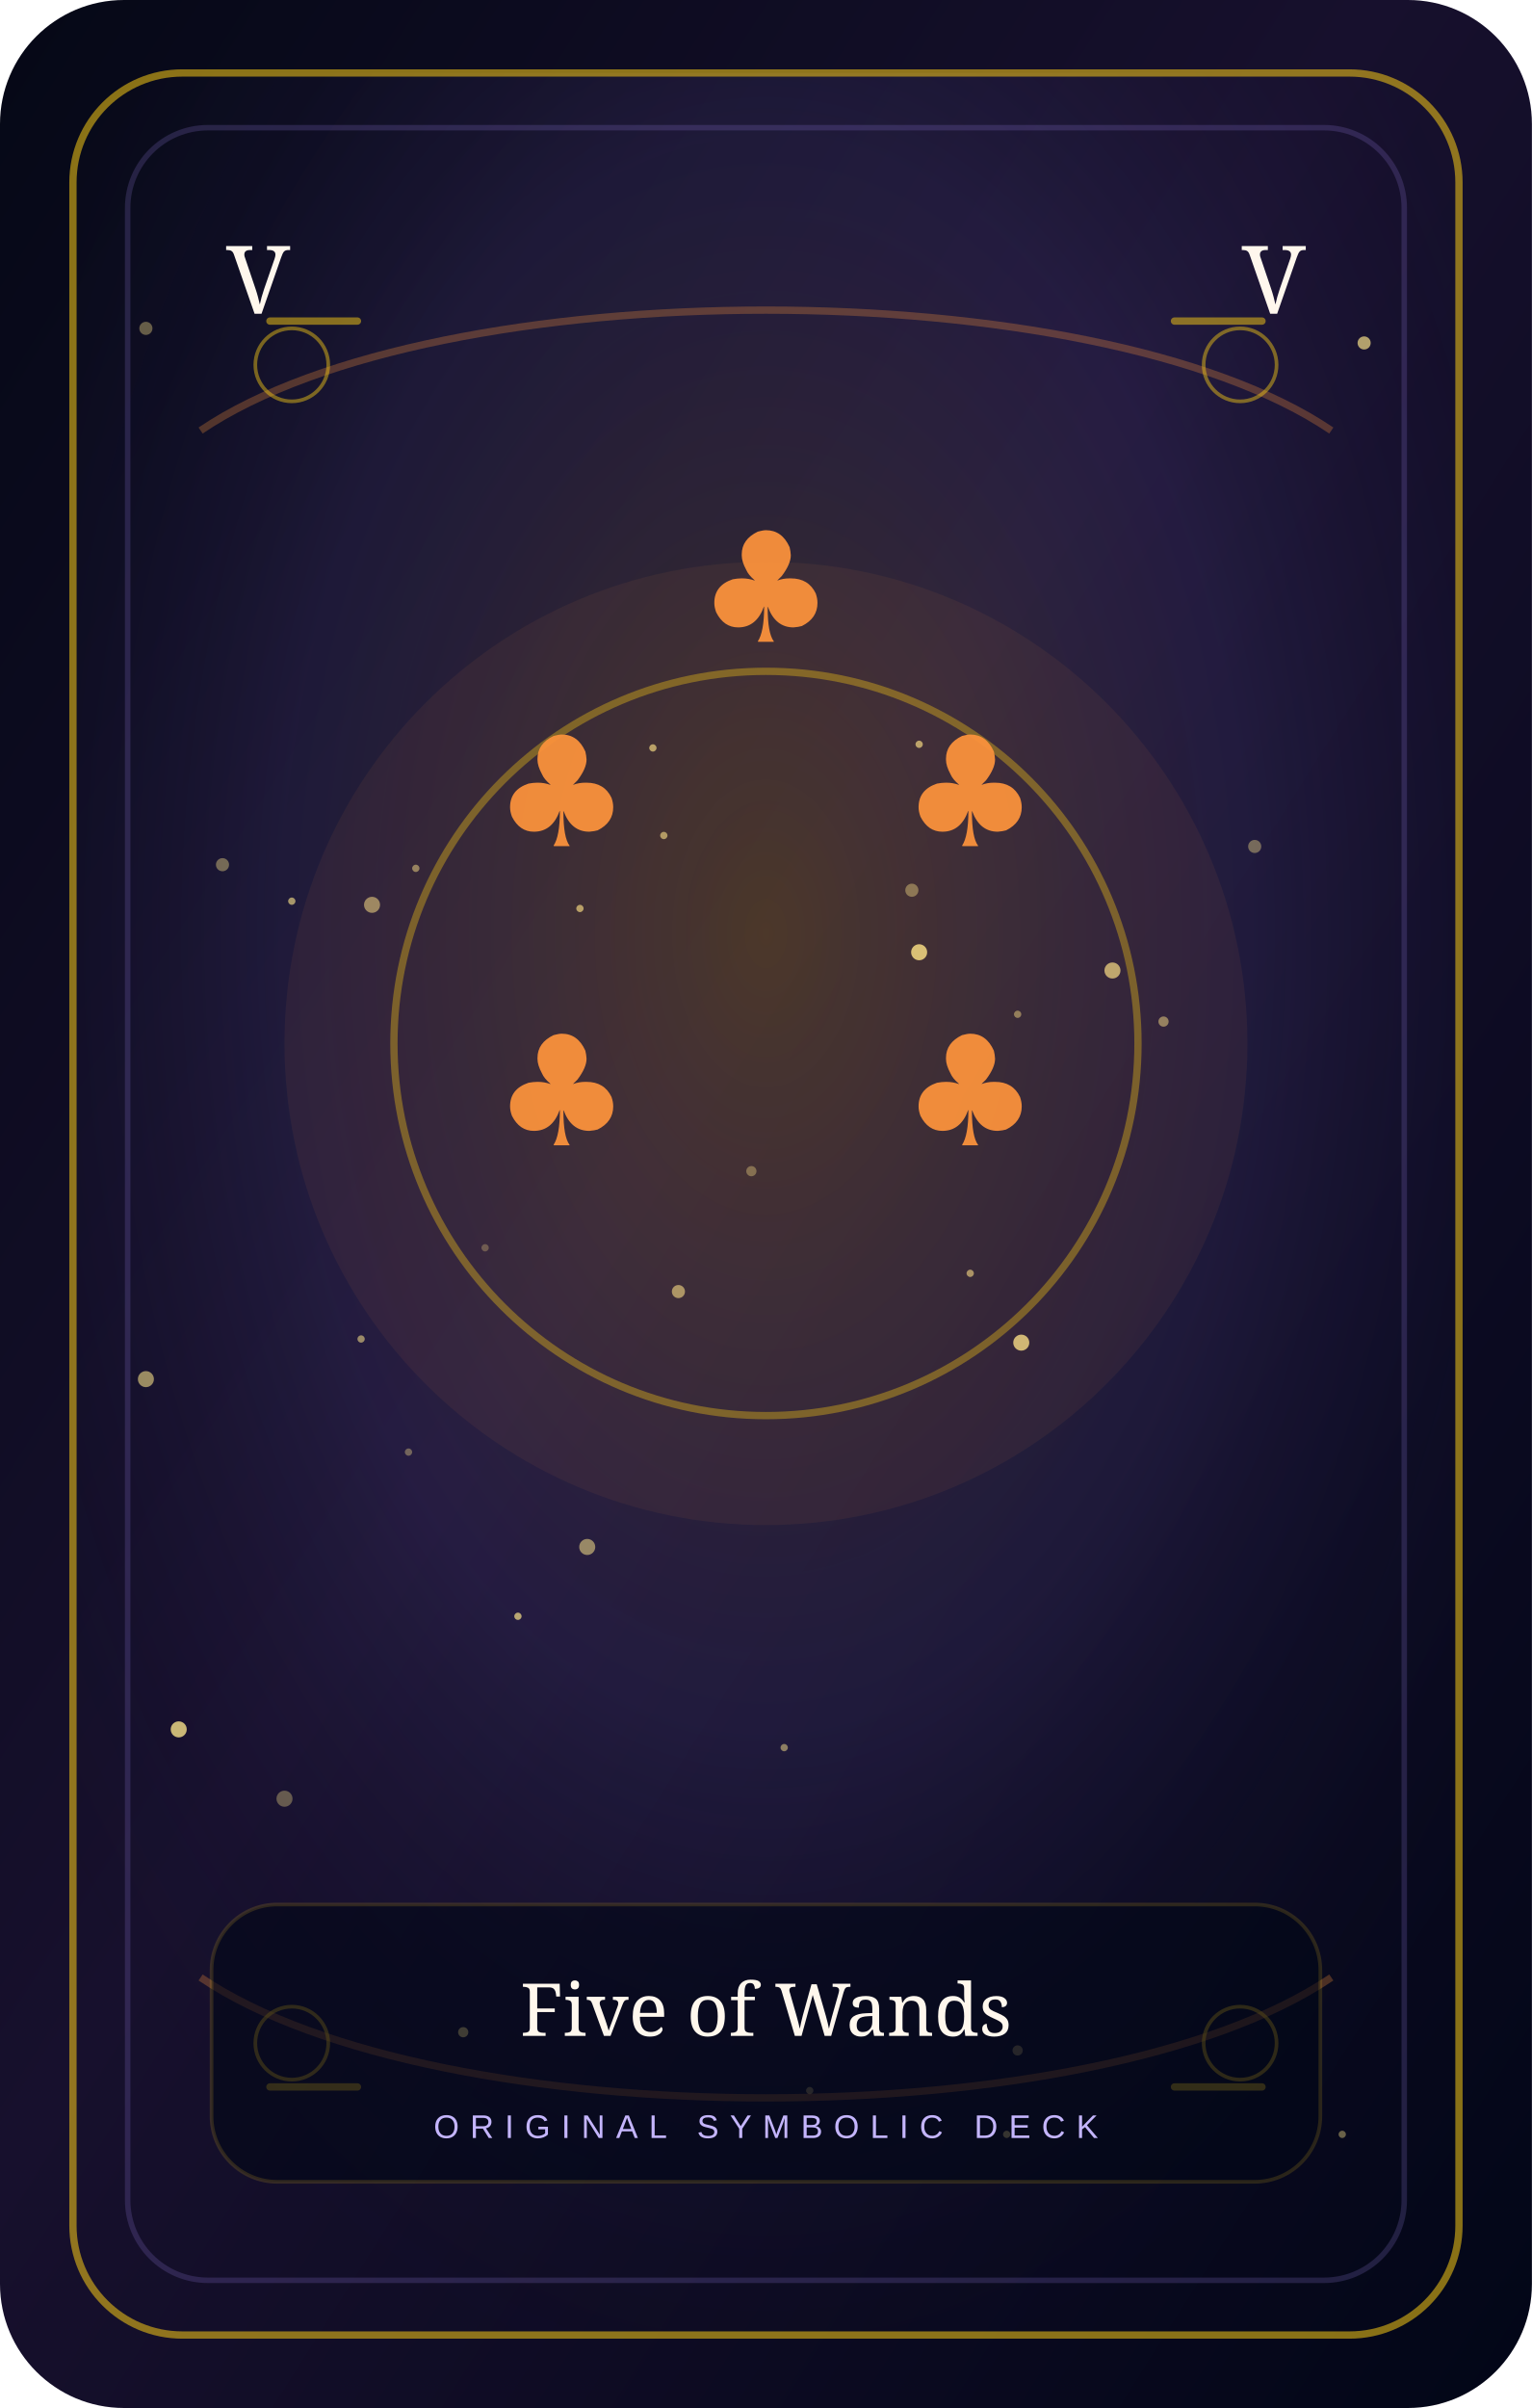
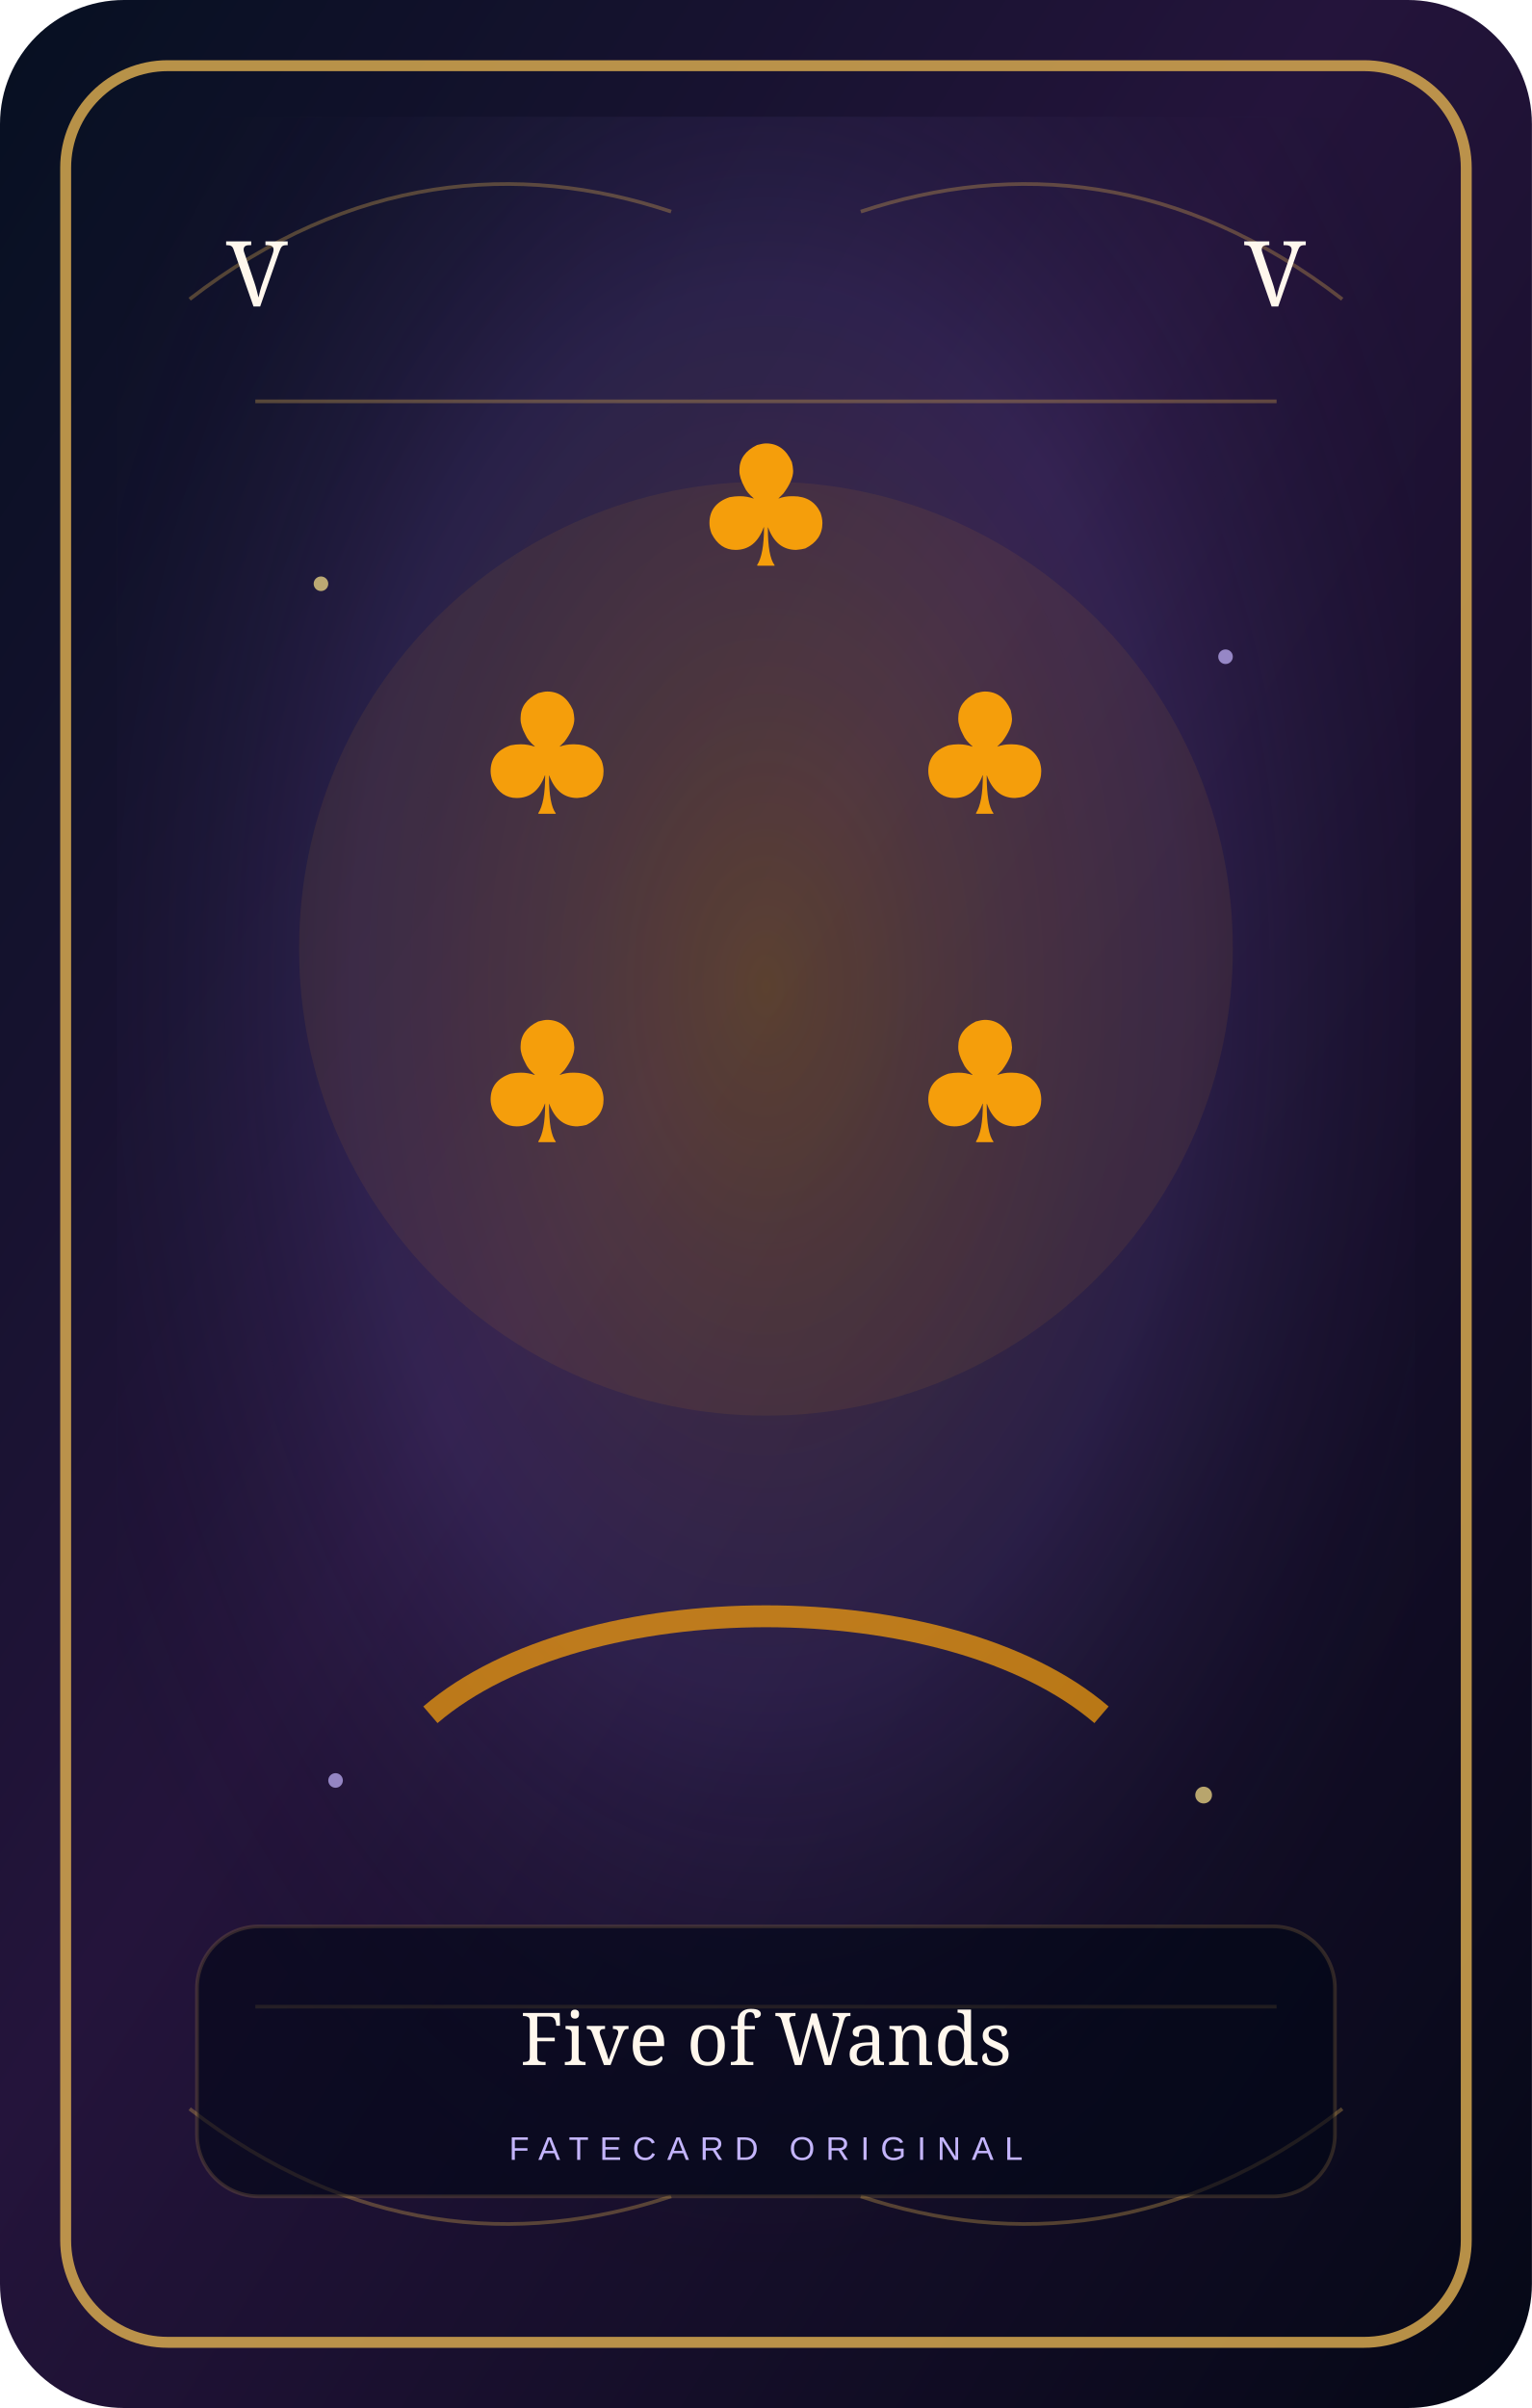
<svg xmlns="http://www.w3.org/2000/svg" width="420" height="660" viewBox="0 0 420 660" role="img" aria-label="Five of Wands">
  <defs>
    <linearGradient id="bg" x1="0" y1="0" x2="1" y2="1">
-       <stop offset="0%" stop-color="#050816" />
-       <stop offset="45%" stop-color="#17102d" />
-       <stop offset="100%" stop-color="#020617" />
+       <stop offset="0%" stop-color="#061021" />
+       <stop offset="44%" stop-color="#24143b" />
+       <stop offset="100%" stop-color="#050816" />
    </linearGradient>
-     <radialGradient id="aura" cx="50%" cy="38%" r="68%">
-       <stop offset="0%" stop-color="#facc15" stop-opacity=".18" />
-       <stop offset="52%" stop-color="#a78bfa" stop-opacity=".10" />
-       <stop offset="100%" stop-color="#020617" stop-opacity="0" />
+     <radialGradient id="halo" cx="50%" cy="40%" r="62%">
+       <stop offset="0%" stop-color="#facc15" stop-opacity=".20" />
+       <stop offset="52%" stop-color="#a78bfa" stop-opacity=".12" />
+       <stop offset="100%" stop-color="#000" stop-opacity="0" />
    </radialGradient>
-     <filter id="glow" x="-30%" y="-30%" width="160%" height="160%">
-       <feDropShadow dx="0" dy="0" stdDeviation="6" flood-color="#fb923c" flood-opacity=".42" />
+     <filter id="glow">
+       <feGaussianBlur stdDeviation="3" />
    </filter>
  </defs>
  <rect width="420" height="660" rx="34" fill="url(#bg)" />
-   <rect x="20" y="20" width="380" height="620" rx="30" fill="url(#aura)" stroke="#facc15" stroke-opacity=".54" stroke-width="2" />
-   <rect x="35" y="35" width="350" height="590" rx="22" fill="none" stroke="#a78bfa" stroke-opacity=".18" stroke-width="1.5" />
-   <circle cx="142" cy="443" r="1.0" fill="#fde68a" opacity="0.68" />
-   <circle cx="279" cy="278" r="1.0" fill="#fde68a" opacity="0.46" />
-   <circle cx="374" cy="94" r="1.8" fill="#fde68a" opacity="0.67" />
-   <circle cx="99" cy="367" r="1.0" fill="#fde68a" opacity="0.55" />
-   <circle cx="215" cy="479" r="1.0" fill="#fde68a" opacity="0.49" />
-   <circle cx="206" cy="321" r="1.4" fill="#fde68a" opacity="0.36" />
-   <circle cx="186" cy="354" r="1.8" fill="#fde68a" opacity="0.58" />
-   <circle cx="250" cy="244" r="1.8" fill="#fde68a" opacity="0.40" />
-   <circle cx="305" cy="266" r="2.2" fill="#fde68a" opacity="0.69" />
-   <circle cx="61" cy="237" r="1.8" fill="#fde68a" opacity="0.40" />
-   <circle cx="133" cy="342" r="1.0" fill="#fde68a" opacity="0.28" />
-   <circle cx="127" cy="557" r="1.4" fill="#fde68a" opacity="0.61" />
-   <circle cx="252" cy="204" r="1.0" fill="#fde68a" opacity="0.65" />
-   <circle cx="319" cy="280" r="1.4" fill="#fde68a" opacity="0.49" />
-   <circle cx="80" cy="247" r="1.0" fill="#fde68a" opacity="0.61" />
-   <circle cx="279" cy="562" r="1.4" fill="#fde68a" opacity="0.35" />
-   <circle cx="368" cy="585" r="1.0" fill="#fde68a" opacity="0.40" />
-   <circle cx="266" cy="349" r="1.0" fill="#fde68a" opacity="0.58" />
-   <circle cx="78" cy="493" r="2.2" fill="#fde68a" opacity="0.34" />
-   <circle cx="159" cy="249" r="1.0" fill="#fde68a" opacity="0.64" />
-   <circle cx="280" cy="368" r="2.2" fill="#fde68a" opacity="0.78" />
-   <circle cx="276" cy="585" r="1.0" fill="#fde68a" opacity="0.52" />
-   <circle cx="344" cy="232" r="1.8" fill="#fde68a" opacity="0.39" />
-   <circle cx="112" cy="398" r="1.0" fill="#fde68a" opacity="0.36" />
-   <circle cx="49" cy="474" r="2.2" fill="#fde68a" opacity="0.78" />
-   <circle cx="252" cy="261" r="2.2" fill="#fde68a" opacity="0.81" />
-   <circle cx="40" cy="378" r="2.2" fill="#fde68a" opacity="0.57" />
-   <circle cx="222" cy="573" r="1.0" fill="#fde68a" opacity="0.35" />
-   <circle cx="40" cy="90" r="1.8" fill="#fde68a" opacity="0.37" />
-   <circle cx="161" cy="424" r="2.2" fill="#fde68a" opacity="0.53" />
-   <circle cx="114" cy="238" r="1.0" fill="#fde68a" opacity="0.49" />
-   <circle cx="102" cy="248" r="2.2" fill="#fde68a" opacity="0.53" />
-   <circle cx="179" cy="205" r="1.0" fill="#fde68a" opacity="0.64" />
-   <circle cx="182" cy="229" r="1.0" fill="#fde68a" opacity="0.60" />
-   <path d="M55 118 C120 74 300 74 365 118" fill="none" stroke="#fb923c" stroke-opacity=".28" stroke-width="2" />
-   <path d="M55 542 C120 586 300 586 365 542" fill="none" stroke="#fb923c" stroke-opacity=".28" stroke-width="2" />
-   <path d="M74 88 L98 88 M322 88 L346 88 M74 572 L98 572 M322 572 L346 572" stroke="#facc15" stroke-opacity=".50" stroke-width="2" stroke-linecap="round" />
-   <circle cx="80" cy="100" r="10" fill="none" stroke="#facc15" stroke-opacity=".45" />
-   <circle cx="340" cy="100" r="10" fill="none" stroke="#facc15" stroke-opacity=".45" />
-   <circle cx="80" cy="560" r="10" fill="none" stroke="#facc15" stroke-opacity=".45" />
-   <circle cx="340" cy="560" r="10" fill="none" stroke="#facc15" stroke-opacity=".45" />
-   <circle cx="210" cy="286" r="132" fill="#fb923c" opacity=".065" />
-   <circle cx="210" cy="286" r="102" fill="none" stroke="#facc15" stroke-opacity=".36" stroke-width="2" />
-   <text x="210" y="164" text-anchor="middle" dominant-baseline="middle" font-size="42" font-family="Georgia, serif" fill="#fb923c" opacity=".94">♣</text>
-   <text x="154" y="220" text-anchor="middle" dominant-baseline="middle" font-size="42" font-family="Georgia, serif" fill="#fb923c" opacity=".94">♣</text>
-   <text x="266" y="220" text-anchor="middle" dominant-baseline="middle" font-size="42" font-family="Georgia, serif" fill="#fb923c" opacity=".94">♣</text>
-   <text x="154" y="302" text-anchor="middle" dominant-baseline="middle" font-size="42" font-family="Georgia, serif" fill="#fb923c" opacity=".94">♣</text>
-   <text x="266" y="302" text-anchor="middle" dominant-baseline="middle" font-size="42" font-family="Georgia, serif" fill="#fb923c" opacity=".94">♣</text>
-   <text x="62" y="86" font-size="26" font-family="Georgia, serif" fill="#fff7ed">V</text>
-   <text x="358" y="86" text-anchor="end" font-size="26" font-family="Georgia, serif" fill="#fff7ed">V</text>
-   <rect x="58" y="522" width="304" height="76" rx="18" fill="#020617" opacity=".62" stroke="#facc15" stroke-opacity=".24" />
-   <text x="210" y="558" text-anchor="middle" font-size="20" font-family="Georgia, serif" fill="#fff7ed">Five of Wands</text>
-   <text x="210" y="586" text-anchor="middle" font-size="9" font-family="Arial, sans-serif" letter-spacing="3" fill="#c4b5fd">ORIGINAL SYMBOLIC DECK</text>
+   <rect x="18" y="18" width="384" height="624" rx="28" fill="none" stroke="#d6a84f" stroke-width="3" stroke-opacity=".85" />
+   <rect x="32" y="32" width="356" height="596" rx="22" fill="url(#halo)" />
+   <g fill="none" stroke="#d6a84f" stroke-opacity=".34">
+     <path d="M52 82 C96 48,142 44,184 58" />
+     <path d="M236 58 C278 44,324 48,368 82" />
+     <path d="M52 578 C96 612,142 616,184 602" />
+     <path d="M236 602 C278 616,324 612,368 578" />
+     <path d="M70 110 H350 M70 550 H350" />
+   </g>
+   <text x="62" y="84" font-size="25" fill="#fff7ed" font-family="Georgia,serif">V</text>
+   <text x="358" y="84" text-anchor="end" font-size="25" fill="#fff7ed" font-family="Georgia,serif">V</text>
+   <g>
+     <circle cx="210" cy="260" r="128" fill="#f59e0b" opacity=".08" />
+     <text x="210" y="142" text-anchor="middle" dominant-baseline="middle" font-size="46" font-family="Georgia,serif" fill="#f59e0b">♣</text>
+     <text x="150" y="210" text-anchor="middle" dominant-baseline="middle" font-size="46" font-family="Georgia,serif" fill="#f59e0b">♣</text>
+     <text x="270" y="210" text-anchor="middle" dominant-baseline="middle" font-size="46" font-family="Georgia,serif" fill="#f59e0b">♣</text>
+     <text x="150" y="300" text-anchor="middle" dominant-baseline="middle" font-size="46" font-family="Georgia,serif" fill="#f59e0b">♣</text>
+     <text x="270" y="300" text-anchor="middle" dominant-baseline="middle" font-size="46" font-family="Georgia,serif" fill="#f59e0b">♣</text>
+     <path d="M118 470 C160 434,260 434,302 470" stroke="#f59e0b" stroke-width="6" fill="none" opacity=".72" />
+   </g>
+   <g opacity=".7">
+     <circle cx="88" cy="160" r="2" fill="#fde68a" />
+     <circle cx="336" cy="180" r="2" fill="#c4b5fd" />
+     <circle cx="330" cy="492" r="2.3" fill="#fde68a" />
+     <circle cx="92" cy="488" r="2" fill="#c4b5fd" />
+   </g>
+   <rect x="54" y="528" width="312" height="74" rx="17" fill="#020617" opacity=".62" stroke="#d6a84f" stroke-opacity=".30" />
+   <text x="210" y="566" text-anchor="middle" font-size="20" font-family="Georgia,serif" fill="#fff7ed">Five of Wands</text>
+   <text x="210" y="592" text-anchor="middle" font-size="9" font-family="Arial,sans-serif" letter-spacing="3" fill="#c4b5fd">FATECARD ORIGINAL</text>
</svg>
